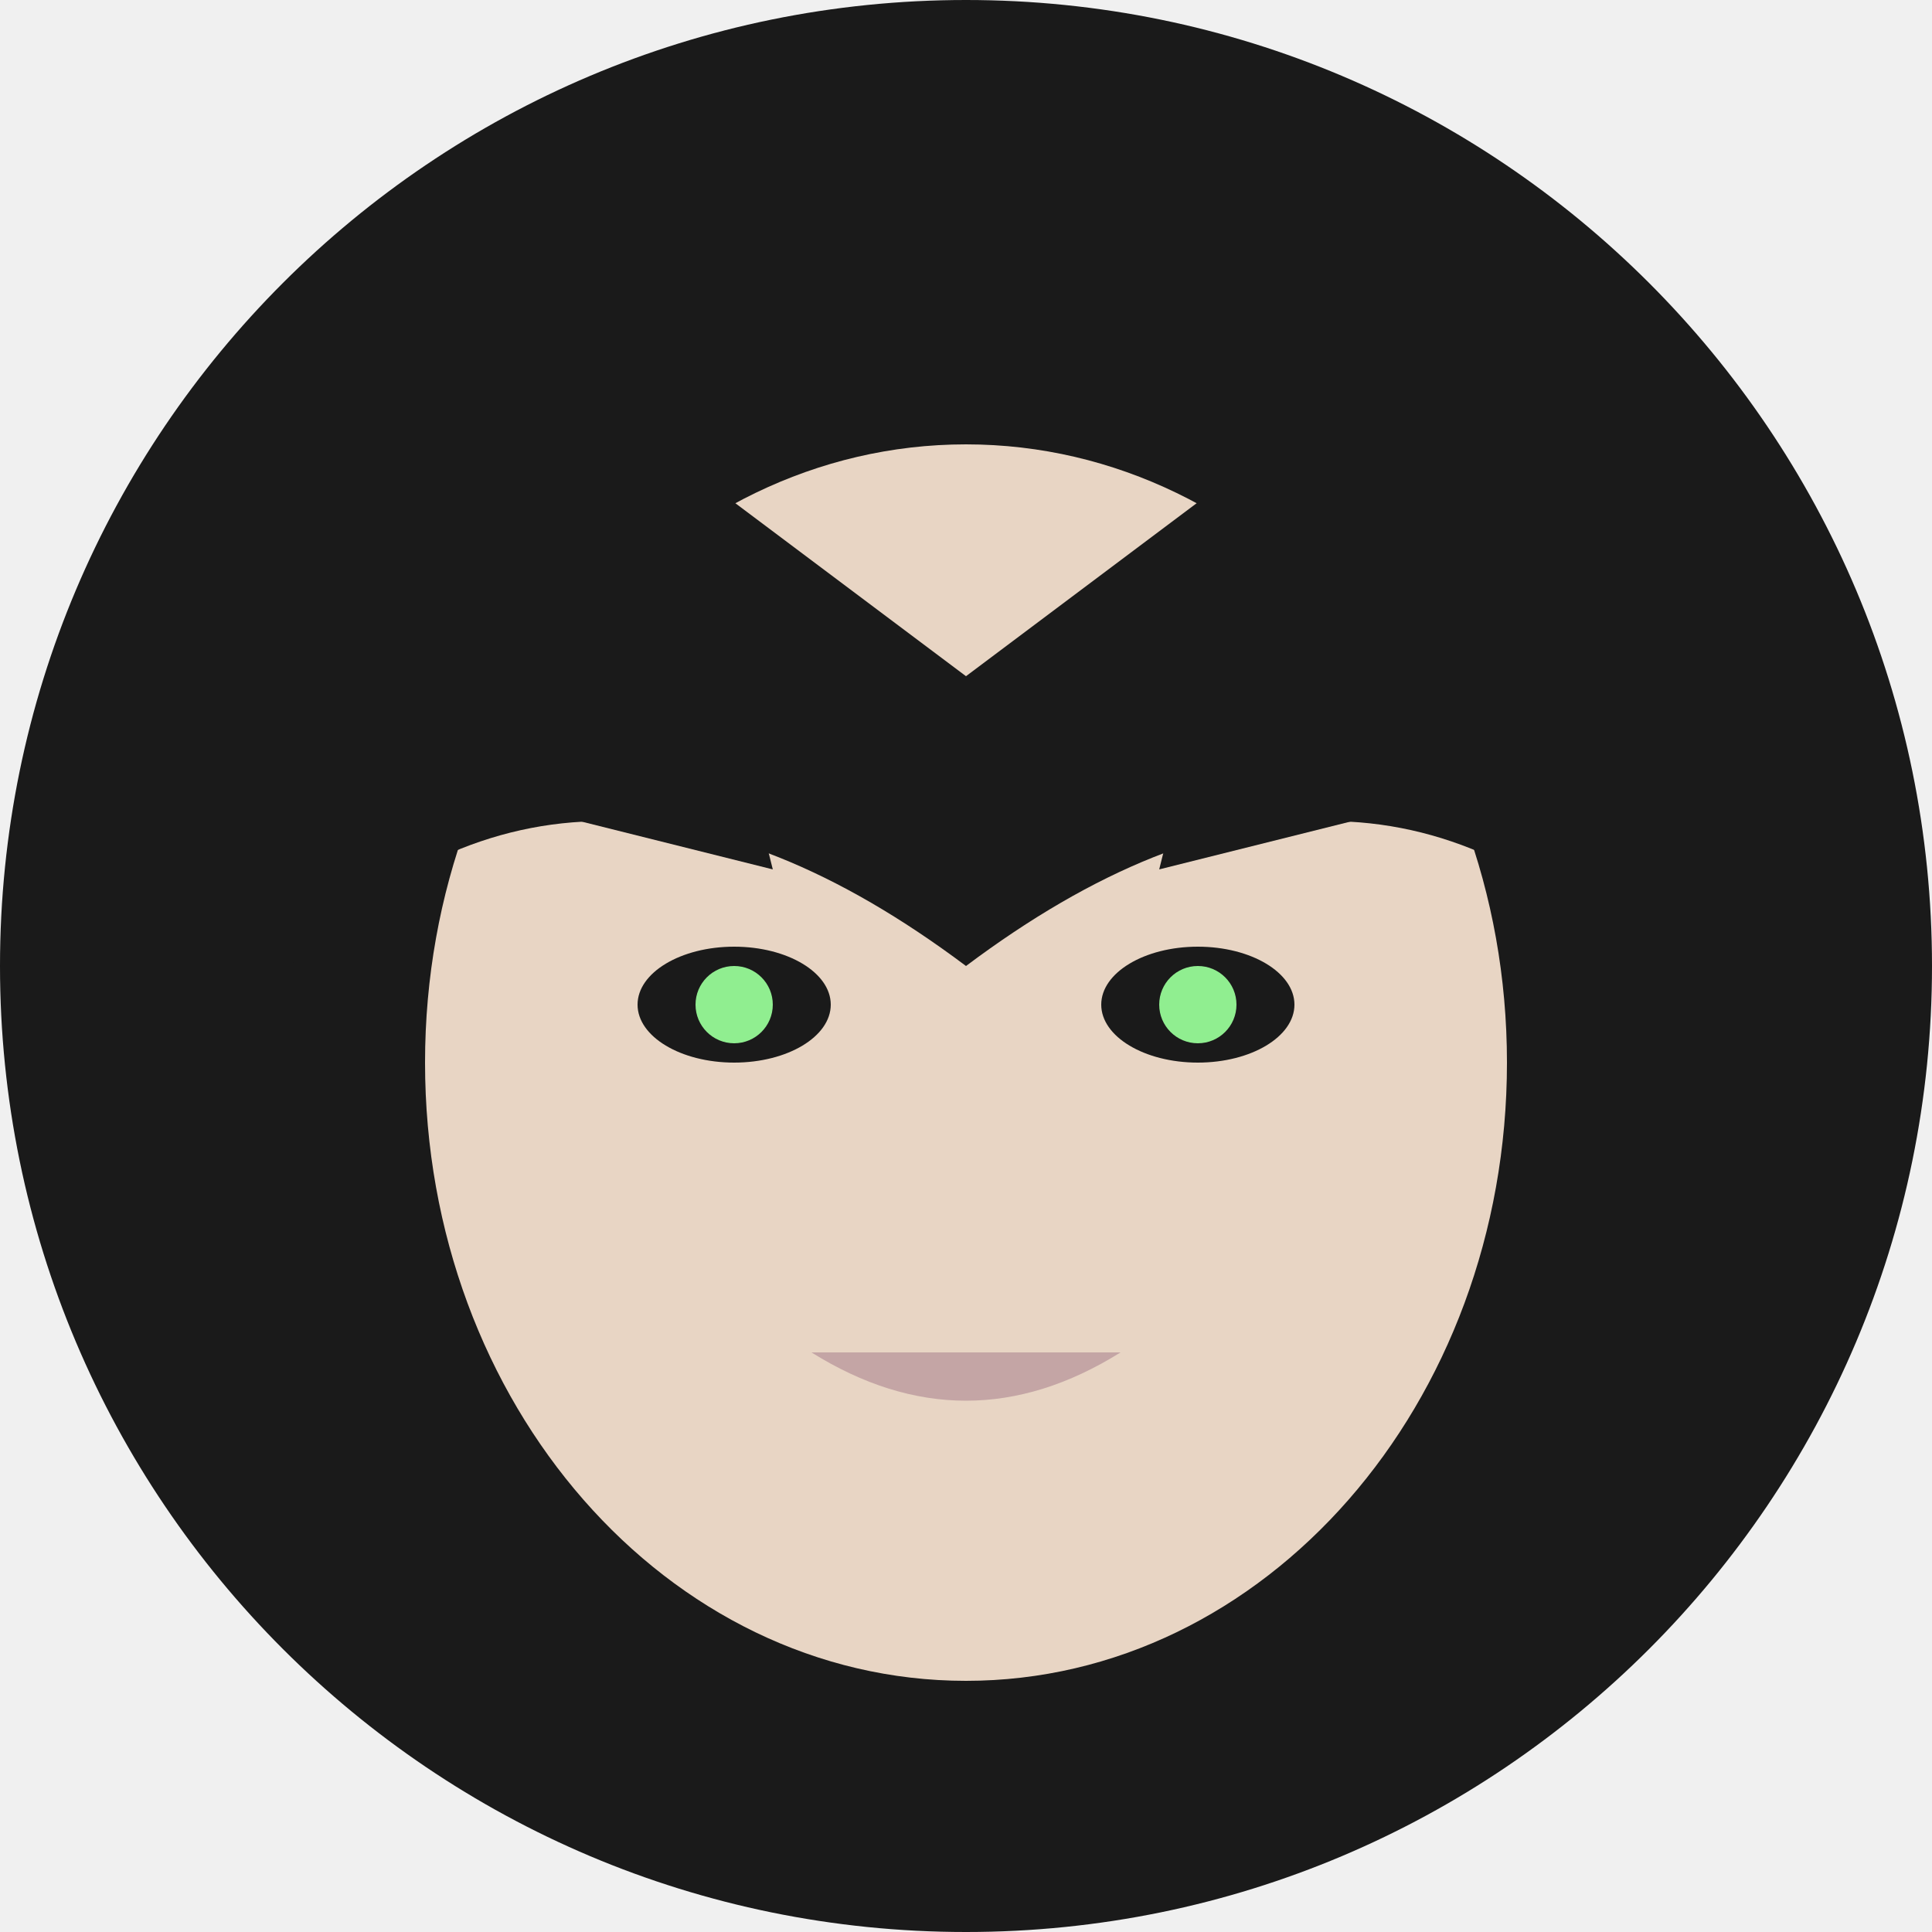
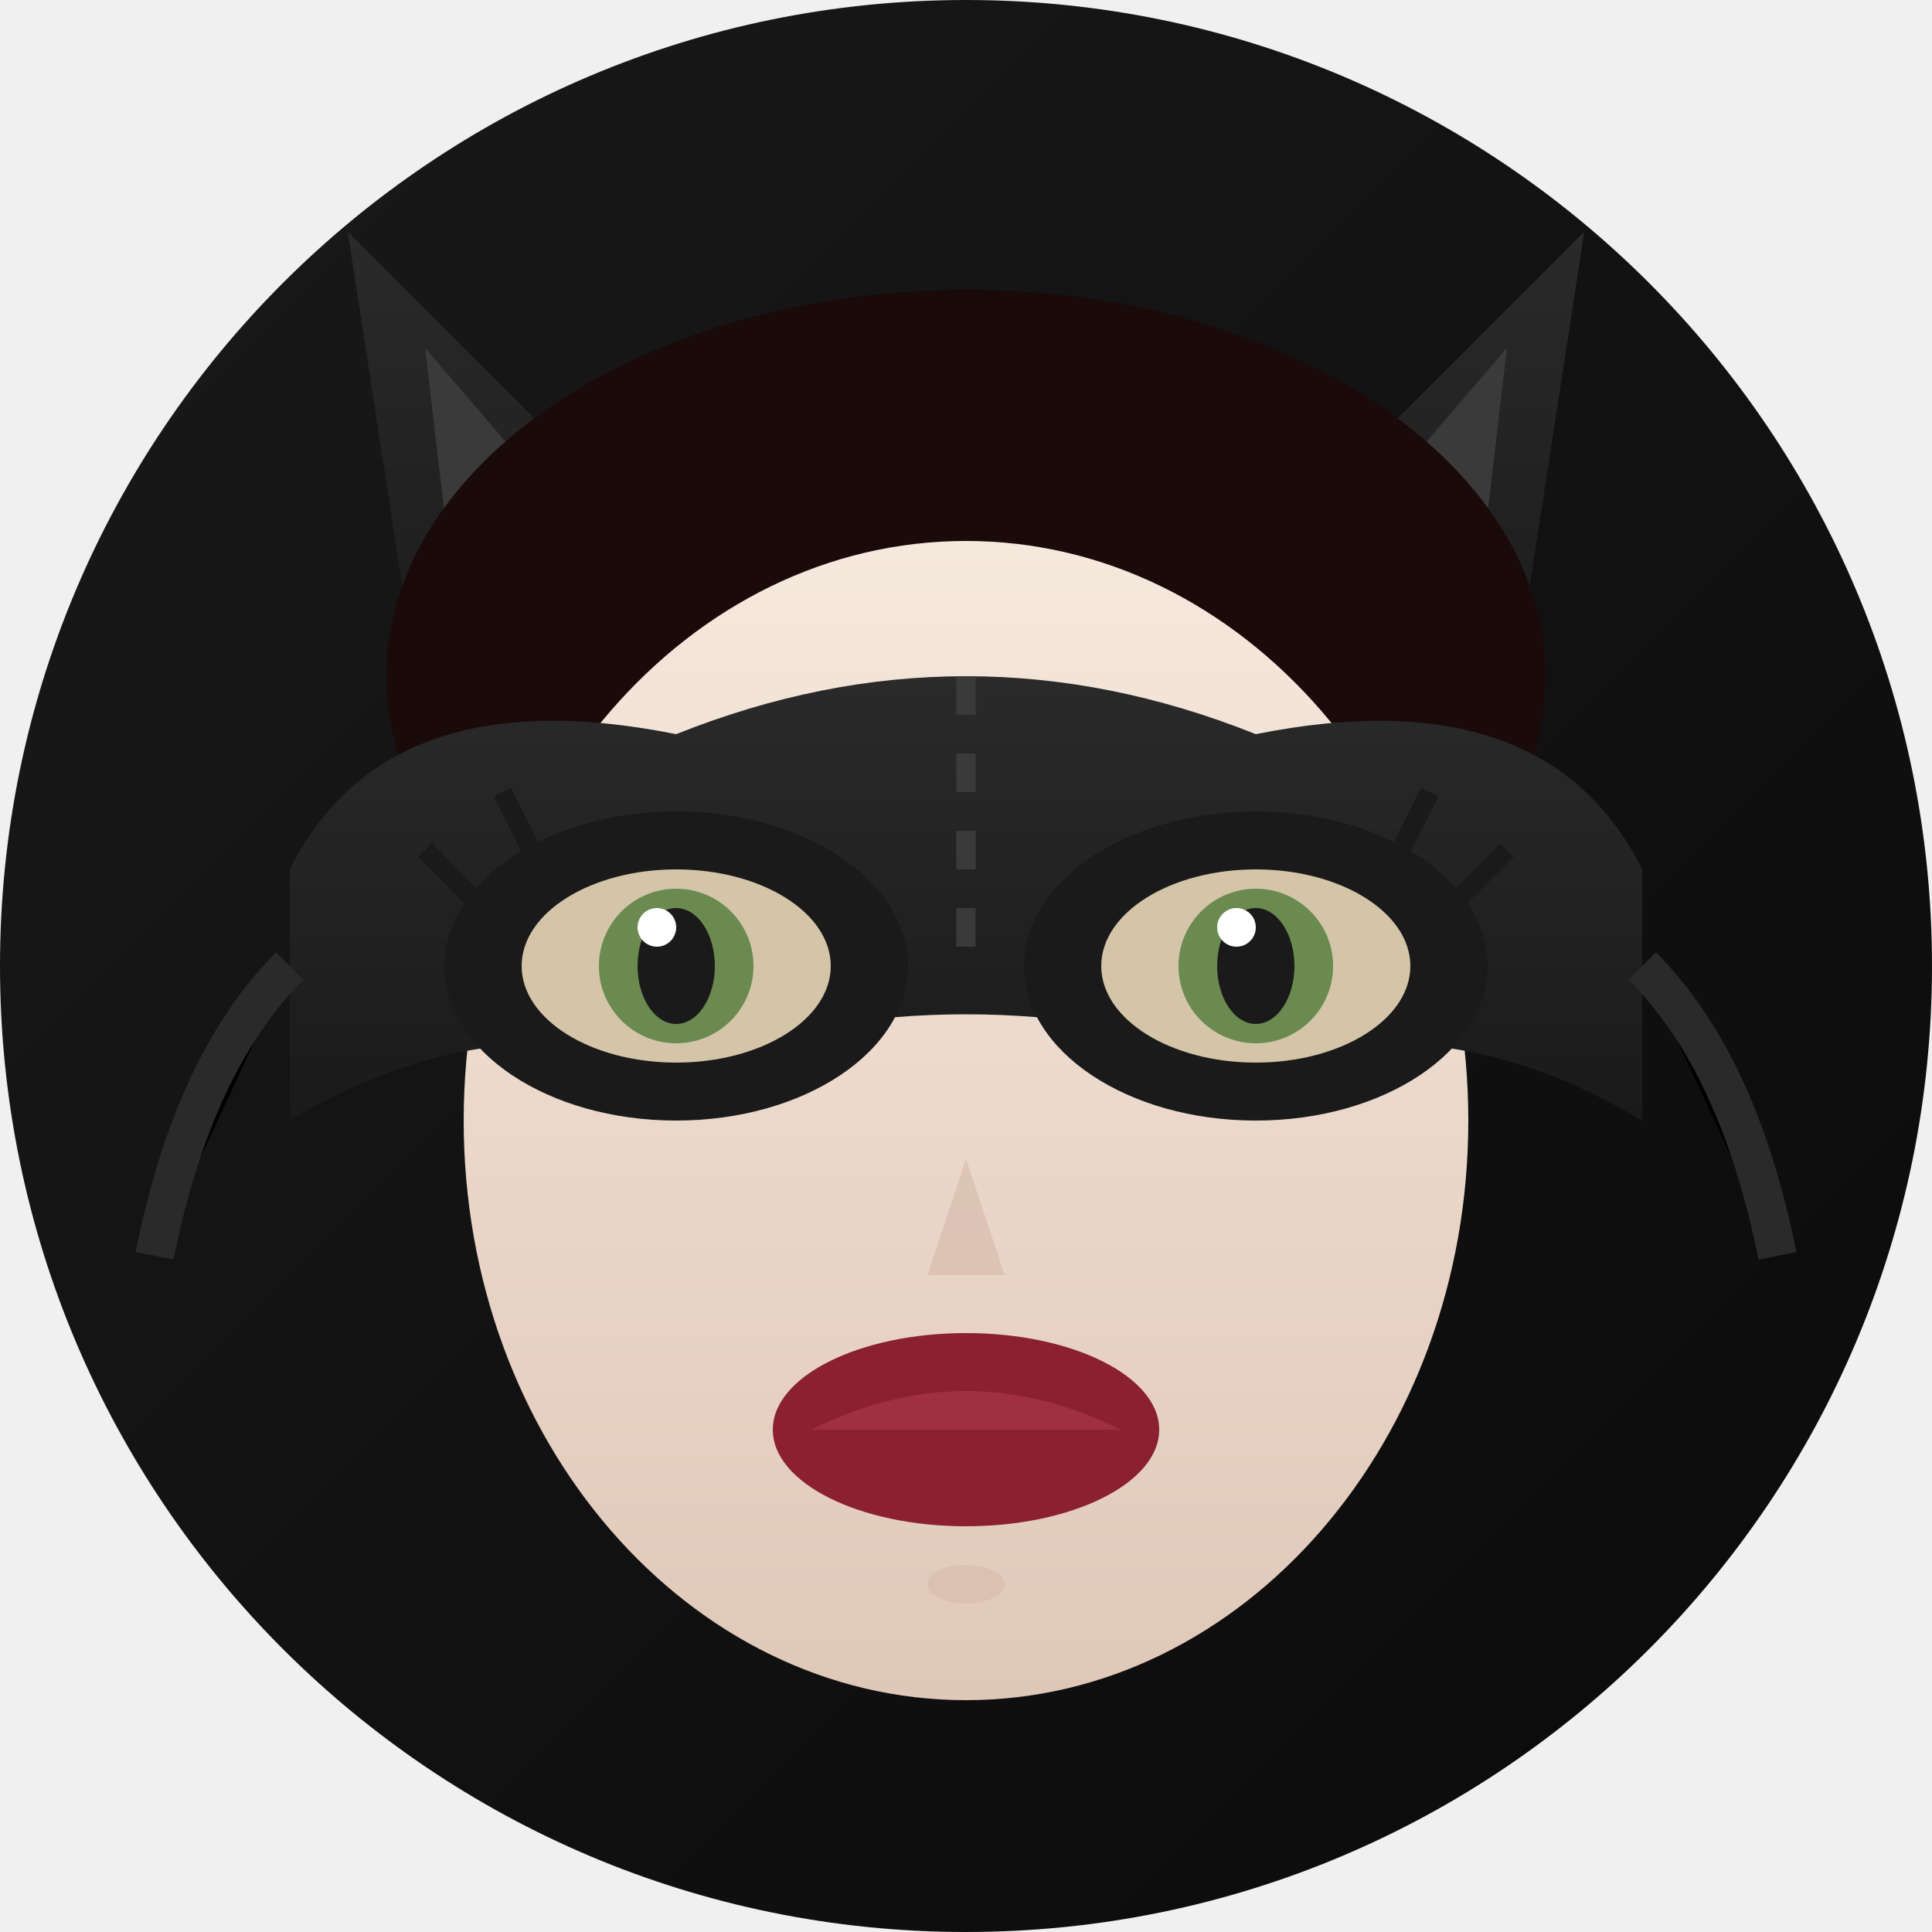
<svg xmlns="http://www.w3.org/2000/svg" viewBox="0 0 100 100">
-   <circle cx="50" cy="50" r="50" fill="#1a1a1a" />
-   <ellipse cx="50" cy="55" rx="28" ry="32" fill="#e8d5c4" />
-   <path d="M20 40 L35 25 L40 45 M80 40 L65 25 L60 45" fill="#1a1a1a" />
-   <path d="M15 50 Q30 35 50 50 Q70 35 85 50 L85 30 L70 20 L50 35 L30 20 L15 30 Z" fill="#1a1a1a" />
-   <ellipse cx="38" cy="52" rx="5" ry="3" fill="#1a1a1a" />
-   <ellipse cx="62" cy="52" rx="5" ry="3" fill="#1a1a1a" />
-   <ellipse cx="38" cy="52" rx="2" ry="2" fill="#90EE90" />
-   <ellipse cx="62" cy="52" rx="2" ry="2" fill="#90EE90" />
-   <path d="M42 70 Q50 75 58 70" fill="#c4a5a5" />
+   <defs>
+     <linearGradient id="catBg" x1="0%" y1="0%" x2="100%" y2="100%">
+       <stop offset="0%" style="stop-color:#1a1a1a" />
+       <stop offset="100%" style="stop-color:#0a0a0a" />
+     </linearGradient>
+     <linearGradient id="catSkin" x1="0%" y1="0%" x2="0%" y2="100%">
+       <stop offset="0%" style="stop-color:#f5e8dc" />
+       <stop offset="100%" style="stop-color:#e0c8b8" />
+     </linearGradient>
+     <linearGradient id="catMask" x1="0%" y1="0%" x2="0%" y2="100%">
+       <stop offset="0%" style="stop-color:#2a2a2a" />
+       <stop offset="100%" style="stop-color:#1a1a1a" />
+     </linearGradient>
+   </defs>
+   <circle cx="50" cy="50" r="50" fill="url(#catBg)" />
+   <path d="M22 38 L18 12 L38 32 Z" fill="url(#catMask)" />
+   <path d="M78 38 L82 12 L62 32 Z" fill="url(#catMask)" />
+   <path d="M24 35 L22 18 L34 32 Z" fill="#3a3a3a" />
+   <path d="M76 35 L78 18 L66 32 Z" fill="#3a3a3a" />
+   <ellipse cx="50" cy="35" rx="30" ry="20" fill="#1a0a0a" />
+   <ellipse cx="50" cy="58" rx="26" ry="30" fill="url(#catSkin)" />
+   <path d="M15 45 Q20 35 35 38 Q50 32 65 38 Q80 35 85 45 L85 58 Q75 52 65 55 Q50 50 35 55 Q25 52 15 58 Z" fill="url(#catMask)" />
+   <path d="M50 35 L50 50" stroke="#3a3a3a" stroke-width="1" stroke-dasharray="2,2" />
+   <ellipse cx="35" cy="50" rx="12" ry="8" fill="#1a1a1a" />
+   <ellipse cx="65" cy="50" rx="12" ry="8" fill="#1a1a1a" />
+   <ellipse cx="35" cy="50" rx="8" ry="5" fill="#d4c4a8" />
+   <ellipse cx="65" cy="50" rx="8" ry="5" fill="#d4c4a8" />
+   <ellipse cx="35" cy="50" rx="4" ry="4" fill="#6a8a50" />
+   <ellipse cx="65" cy="50" rx="4" ry="4" fill="#6a8a50" />
+   <ellipse cx="35" cy="50" rx="2" ry="3" fill="#1a1a1a" />
+   <ellipse cx="65" cy="50" rx="2" ry="3" fill="#1a1a1a" />
+   <circle cx="34" cy="48" r="1" fill="#fff" />
+   <circle cx="64" cy="48" r="1" fill="#fff" />
+   <path d="M25 47 L22 44" stroke="#1a1a1a" stroke-width="1" />
+   <path d="M28 45 L26 41" stroke="#1a1a1a" stroke-width="1" />
+   <path d="M75 47 L78 44" stroke="#1a1a1a" stroke-width="1" />
+   <path d="M72 45 L74 41" stroke="#1a1a1a" stroke-width="1" />
+   <path d="M50 60 L48 66 L52 66 Z" fill="#d4b8a8" opacity="0.6" />
+   <ellipse cx="50" cy="74" rx="10" ry="5" fill="#8a2030" />
+   <path d="M42 74 Q50 70 58 74" fill="#a03040" />
+   <ellipse cx="50" cy="82" rx="2" ry="1" fill="#d4b8a8" opacity="0.5" />
+   <path d="M15 50 Q10 55 8 65" stroke="#2a2a2a" stroke-width="2" />
+   <path d="M85 50 Q90 55 92 65" stroke="#2a2a2a" stroke-width="2" />
</svg>
